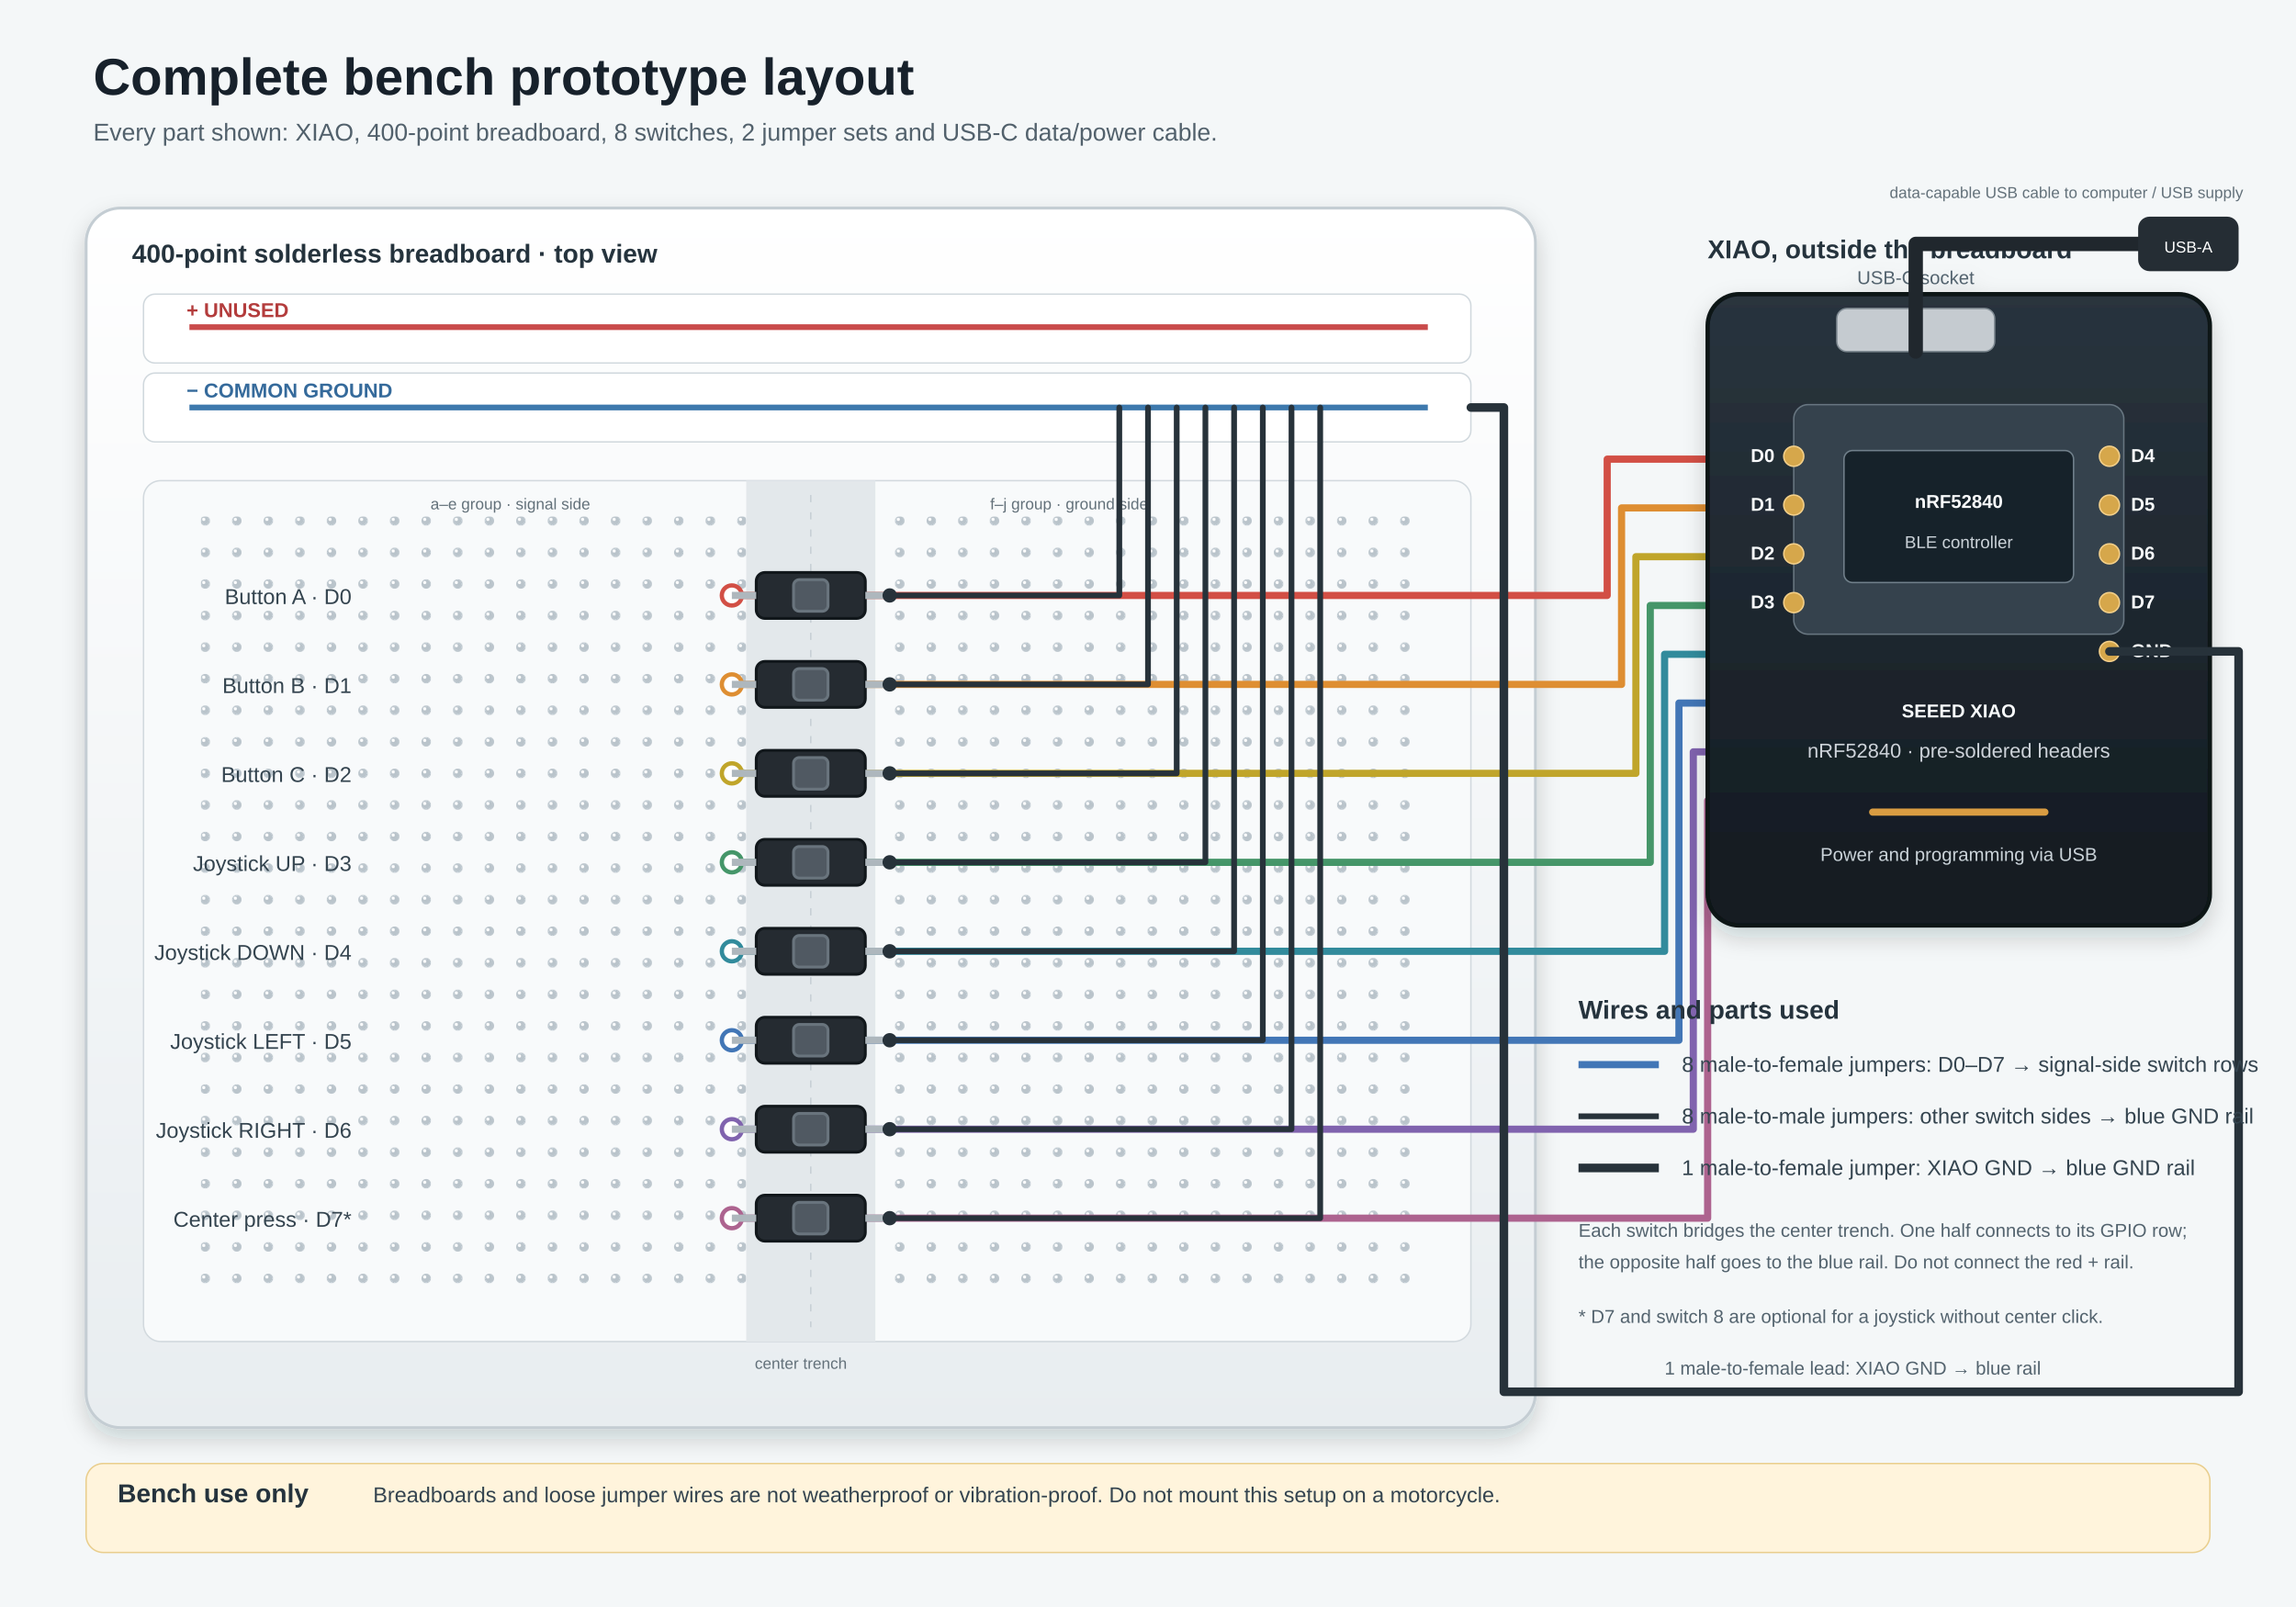
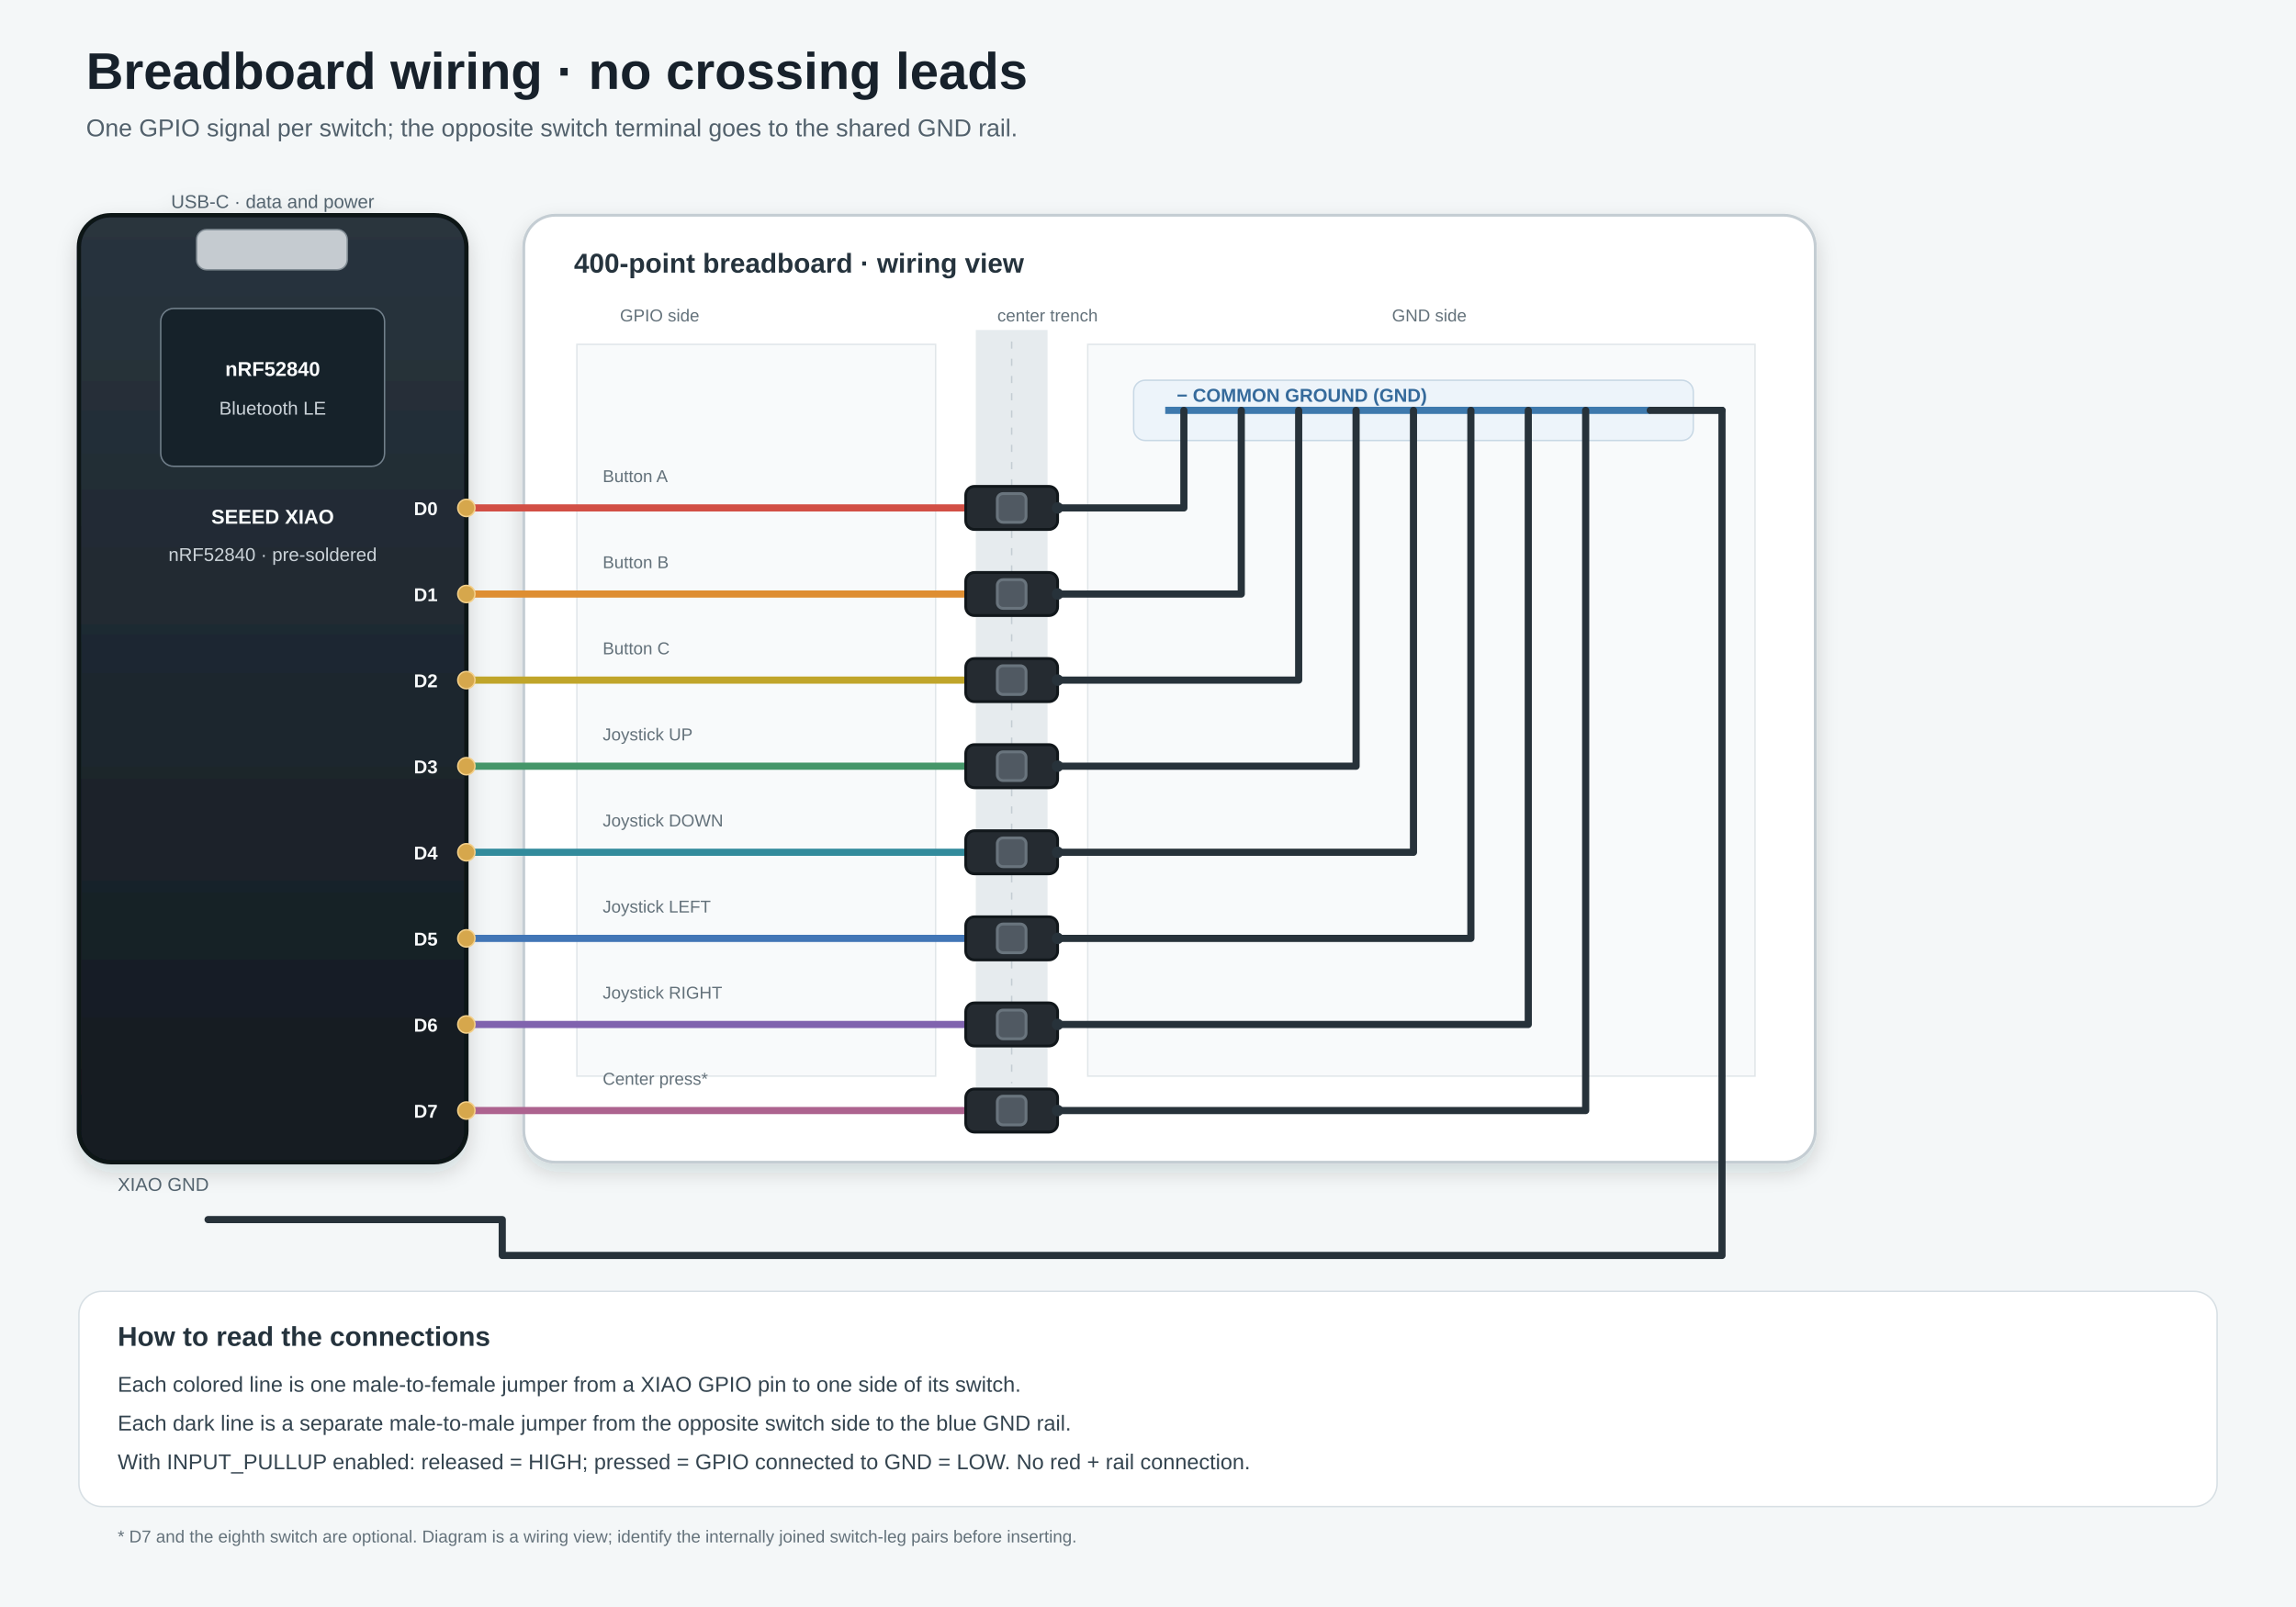
<svg xmlns="http://www.w3.org/2000/svg" width="1600" height="1120" viewBox="0 0 1600 1120" role="img" aria-labelledby="title desc">
  <defs>
    <linearGradient id="pcb" x2="0" y2="1">
      <stop stop-color="#29343e" />
      <stop offset="1" stop-color="#131a20" />
    </linearGradient>
-     <linearGradient id="bb" x2="0" y2="1">
-       <stop stop-color="#fff" />
-       <stop offset="1" stop-color="#e8edf0" />
-     </linearGradient>
-     <pattern id="holes" width="22" height="22" patternUnits="userSpaceOnUse">
-       <circle cx="11" cy="11" r="3.3" fill="#bac4cb" />
-       <circle cx="10" cy="10" r="1.1" fill="#fff" />
-     </pattern>
    <filter id="shadow" x="-20%" y="-20%" width="140%" height="150%">
-       <feDropShadow dx="0" dy="7" stdDeviation="8" flood-color="#14202a" flood-opacity=".18" />
+       <feDropShadow dx="0" dy="6" stdDeviation="7" flood-color="#14202a" flood-opacity=".16" />
    </filter>
    <style>
-   .title{font:700 36px Arial,sans-serif;fill:#17212b}.sub{font:17px Arial,sans-serif;fill:#52616c}.h{font:700 18px Arial,sans-serif;fill:#25333d}.body{font:15px Arial,sans-serif;fill:#34444f}.small{font:13px Arial,sans-serif;fill:#53636e}.tiny{font:11px Arial,sans-serif;fill:#63717a}.pin{font:700 13px Arial,sans-serif;fill:#f9fbfc}.w{fill:none;stroke-linecap:round;stroke-linejoin:round}
+  .title{font:700 36px Arial,sans-serif;fill:#17212b}.sub{font:17px Arial,sans-serif;fill:#52616c}.h{font:700 19px Arial,sans-serif;fill:#25333d}.body{font:15px Arial,sans-serif;fill:#34444f}.small{font:13px Arial,sans-serif;fill:#53636e}.tiny{font:12px Arial,sans-serif;fill:#63717a}.pin{font:700 14px Arial,sans-serif;fill:#f9fbfc}.wire{fill:none;stroke-linecap:round;stroke-linejoin:round}
 </style>
  </defs>
  <rect width="1600" height="1120" fill="#f4f7f8" />
-   <text x="65" y="66" class="title">Complete bench prototype layout</text>
-   <text x="65" y="98" class="sub">Every part shown: XIAO, 400-point breadboard, 8 switches, 2 jumper sets and USB-C data/power cable.</text>
+   <text x="60" y="62" class="title">Breadboard wiring · no crossing leads</text>
+   <text x="60" y="95" class="sub">One GPIO signal per switch; the opposite switch terminal goes to the shared GND rail.</text>
  <g filter="url(#shadow)">
-     <rect x="60" y="145" width="1010" height="850" rx="24" fill="url(#bb)" stroke="#c4cdd3" stroke-width="2" />
+     <rect x="55" y="150" width="270" height="660" rx="22" fill="url(#pcb)" stroke="#0c1217" stroke-width="3" />
+     <rect x="137" y="160" width="105" height="28" rx="7" fill="#c5cbd0" stroke="#808b93" />
+     <text x="190" y="145" text-anchor="middle" class="small">USB-C · data and power</text>
+     <rect x="112" y="215" width="156" height="110" rx="9" fill="#18232b" stroke="#71808b" />
+     <text x="190" y="262" text-anchor="middle" class="pin" font-size="18">nRF52840</text>
+     <text x="190" y="289" text-anchor="middle" font-family="Arial" font-size="13" fill="#cad2d8">Bluetooth LE</text>
+     <text x="190" y="365" text-anchor="middle" class="pin" font-size="18">SEEED XIAO</text>
+     <text x="190" y="391" text-anchor="middle" font-family="Arial" font-size="13" fill="#ccd3d9">nRF52840 · pre-soldered</text>
  </g>
-   <text x="92" y="183" class="h">400-point solderless breadboard · top view</text>
-   <rect x="100" y="205" width="925" height="48" rx="8" fill="#fff" stroke="#d0d8dd" />
-   <line x1="132" y1="228" x2="995" y2="228" stroke="#c94b4b" stroke-width="4" />
-   <text x="130" y="221" font-family="Arial" font-size="14" font-weight="700" fill="#b33c3c">+  UNUSED</text>
-   <rect x="100" y="260" width="925" height="48" rx="8" fill="#fff" stroke="#d0d8dd" />
-   <line x1="132" y1="284" x2="995" y2="284" stroke="#3e79ad" stroke-width="4" />
-   <text x="130" y="277" font-family="Arial" font-size="14" font-weight="700" fill="#356a9b">−  COMMON GROUND</text>
-   <rect x="100" y="335" width="925" height="600" rx="12" fill="#f8fafb" stroke="#d2d9de" />
-   <rect x="140" y="360" width="380" height="540" fill="url(#holes)" />
-   <rect x="610" y="360" width="380" height="540" fill="url(#holes)" />
-   <rect x="520" y="335" width="90" height="600" fill="#e3e8eb" />
-   <line x1="565" y1="345" x2="565" y2="925" stroke="#c6cfd5" stroke-dasharray="5 7" />
-   <text x="300" y="355" class="tiny">a–e group · signal side</text>
-   <text x="690" y="355" class="tiny">f–j group · ground side</text>
-   <text x="526" y="954" class="tiny">center trench</text>
-   <g class="body" text-anchor="end">
-     <text x="245" y="421">Button A · D0</text>
-     <text x="245" y="483">Button B · D1</text>
-     <text x="245" y="545">Button C · D2</text>
-     <text x="245" y="607">Joystick UP · D3</text>
-     <text x="245" y="669">Joystick DOWN · D4</text>
-     <text x="245" y="731">Joystick LEFT · D5</text>
-     <text x="245" y="793">Joystick RIGHT · D6</text>
-     <text x="245" y="855">Center press · D7*</text>
+   <g filter="url(#shadow)">
+     <rect x="365" y="150" width="900" height="660" rx="22" fill="#fff" stroke="#c4cdd3" stroke-width="2" />
  </g>
-   <g class="w" stroke-width="5">
-     <path d="M1195 320 H1120 V415 H510" stroke="#d24f45" />
-     <path d="M1195 354 H1130 V477 H510" stroke="#de8e32" />
-     <path d="M1195 388 H1140 V539 H510" stroke="#c0a52a" />
-     <path d="M1195 422 H1150 V601 H510" stroke="#459669" />
-     <path d="M1195 456 H1160 V663 H510" stroke="#328b9c" />
-     <path d="M1195 490 H1170 V725 H510" stroke="#4276b6" />
-     <path d="M1195 524 H1180 V787 H510" stroke="#8063ae" />
-     <path d="M1195 558 H1190 V849 H510" stroke="#ad638f" />
+   <text x="400" y="190" class="h">400-point breadboard · wiring view</text>
+   <text x="432" y="224" class="tiny">GPIO side</text>
+   <text x="695" y="224" class="tiny">center trench</text>
+   <text x="970" y="224" class="tiny">GND side</text>
+   <rect x="680" y="230" width="50" height="535" fill="#e6ebee" />
+   <line x1="705" y1="238" x2="705" y2="755" stroke="#c4cdd3" stroke-dasharray="5 7" />
+   <rect x="402" y="240" width="250" height="510" fill="#f8fafb" stroke="#e1e6e9" />
+   <rect x="758" y="240" width="465" height="510" fill="#f8fafb" stroke="#e1e6e9" />
+   <rect x="790" y="265" width="390" height="42" rx="8" fill="#edf4fa" stroke="#c8d8e5" />
+   <line x1="812" y1="286" x2="1150" y2="286" stroke="#3e79ad" stroke-width="5" />
+   <text x="820" y="280" font-family="Arial" font-size="13" font-weight="700" fill="#356a9b">− COMMON GROUND (GND)</text>
+   <path d="M1150 286 H1200" class="wire" stroke="#27323a" stroke-width="5" />
+   <g class="tiny">
+     <text x="420" y="336">Button A</text>
+     <text x="420" y="396">Button B</text>
+     <text x="420" y="456">Button C</text>
+     <text x="420" y="516">Joystick UP</text>
+     <text x="420" y="576">Joystick DOWN</text>
+     <text x="420" y="636">Joystick LEFT</text>
+     <text x="420" y="696">Joystick RIGHT</text>
+     <text x="420" y="756">Center press*</text>
  </g>
-   <g fill="#fff" stroke-width="3">
-     <circle cx="510" cy="415" r="7" stroke="#d24f45" />
-     <circle cx="510" cy="477" r="7" stroke="#de8e32" />
-     <circle cx="510" cy="539" r="7" stroke="#c0a52a" />
-     <circle cx="510" cy="601" r="7" stroke="#459669" />
-     <circle cx="510" cy="663" r="7" stroke="#328b9c" />
-     <circle cx="510" cy="725" r="7" stroke="#4276b6" />
-     <circle cx="510" cy="787" r="7" stroke="#8063ae" />
-     <circle cx="510" cy="849" r="7" stroke="#ad638f" />
+   <g class="wire" stroke-width="5">
+     <path d="M325 354 H673" stroke="#d24f45" />
+     <path d="M325 414 H673" stroke="#de8e32" />
+     <path d="M325 474 H673" stroke="#c0a52a" />
+     <path d="M325 534 H673" stroke="#459669" />
+     <path d="M325 594 H673" stroke="#328b9c" />
+     <path d="M325 654 H673" stroke="#4276b6" />
+     <path d="M325 714 H673" stroke="#8063ae" />
+     <path d="M325 774 H673" stroke="#ad638f" />
+   </g>
+   <g font-family="Arial" font-size="13" font-weight="700" fill="#f9fbfc" text-anchor="end">
+     <text x="305" y="359">D0</text>
+     <text x="305" y="419">D1</text>
+     <text x="305" y="479">D2</text>
+     <text x="305" y="539">D3</text>
+     <text x="305" y="599">D4</text>
+     <text x="305" y="659">D5</text>
+     <text x="305" y="719">D6</text>
+     <text x="305" y="779">D7</text>
+   </g>
+   <g fill="#d6a74c" stroke="#f4d08a" stroke-width="1">
+     <circle cx="325" cy="354" r="6" />
+     <circle cx="325" cy="414" r="6" />
+     <circle cx="325" cy="474" r="6" />
+     <circle cx="325" cy="534" r="6" />
+     <circle cx="325" cy="594" r="6" />
+     <circle cx="325" cy="654" r="6" />
+     <circle cx="325" cy="714" r="6" />
+     <circle cx="325" cy="774" r="6" />
  </g>
  <g fill="#252b31" stroke="#11171b" stroke-width="2">
-     <g transform="translate(565 415)">
-       <rect x="-38" y="-16" width="76" height="32" rx="6" />
-       <rect x="-12" y="-11" width="24" height="22" rx="4" fill="#505962" stroke="#69747d" />
-       <path d="M-55 0h17 M38 0h17" stroke="#aeb7bd" stroke-width="5" />
+     <g transform="translate(705 354)">
+       <rect x="-32" y="-15" width="64" height="30" rx="6" />
+       <rect x="-10" y="-10" width="20" height="20" rx="4" fill="#505962" stroke="#69747d" />
    </g>
-     <g transform="translate(565 477)">
-       <rect x="-38" y="-16" width="76" height="32" rx="6" />
-       <rect x="-12" y="-11" width="24" height="22" rx="4" fill="#505962" stroke="#69747d" />
-       <path d="M-55 0h17 M38 0h17" stroke="#aeb7bd" stroke-width="5" />
+     <g transform="translate(705 414)">
+       <rect x="-32" y="-15" width="64" height="30" rx="6" />
+       <rect x="-10" y="-10" width="20" height="20" rx="4" fill="#505962" stroke="#69747d" />
    </g>
-     <g transform="translate(565 539)">
-       <rect x="-38" y="-16" width="76" height="32" rx="6" />
-       <rect x="-12" y="-11" width="24" height="22" rx="4" fill="#505962" stroke="#69747d" />
-       <path d="M-55 0h17 M38 0h17" stroke="#aeb7bd" stroke-width="5" />
+     <g transform="translate(705 474)">
+       <rect x="-32" y="-15" width="64" height="30" rx="6" />
+       <rect x="-10" y="-10" width="20" height="20" rx="4" fill="#505962" stroke="#69747d" />
    </g>
-     <g transform="translate(565 601)">
-       <rect x="-38" y="-16" width="76" height="32" rx="6" />
-       <rect x="-12" y="-11" width="24" height="22" rx="4" fill="#505962" stroke="#69747d" />
-       <path d="M-55 0h17 M38 0h17" stroke="#aeb7bd" stroke-width="5" />
+     <g transform="translate(705 534)">
+       <rect x="-32" y="-15" width="64" height="30" rx="6" />
+       <rect x="-10" y="-10" width="20" height="20" rx="4" fill="#505962" stroke="#69747d" />
    </g>
-     <g transform="translate(565 663)">
-       <rect x="-38" y="-16" width="76" height="32" rx="6" />
-       <rect x="-12" y="-11" width="24" height="22" rx="4" fill="#505962" stroke="#69747d" />
-       <path d="M-55 0h17 M38 0h17" stroke="#aeb7bd" stroke-width="5" />
+     <g transform="translate(705 594)">
+       <rect x="-32" y="-15" width="64" height="30" rx="6" />
+       <rect x="-10" y="-10" width="20" height="20" rx="4" fill="#505962" stroke="#69747d" />
    </g>
-     <g transform="translate(565 725)">
-       <rect x="-38" y="-16" width="76" height="32" rx="6" />
-       <rect x="-12" y="-11" width="24" height="22" rx="4" fill="#505962" stroke="#69747d" />
-       <path d="M-55 0h17 M38 0h17" stroke="#aeb7bd" stroke-width="5" />
+     <g transform="translate(705 654)">
+       <rect x="-32" y="-15" width="64" height="30" rx="6" />
+       <rect x="-10" y="-10" width="20" height="20" rx="4" fill="#505962" stroke="#69747d" />
    </g>
-     <g transform="translate(565 787)">
-       <rect x="-38" y="-16" width="76" height="32" rx="6" />
-       <rect x="-12" y="-11" width="24" height="22" rx="4" fill="#505962" stroke="#69747d" />
-       <path d="M-55 0h17 M38 0h17" stroke="#aeb7bd" stroke-width="5" />
+     <g transform="translate(705 714)">
+       <rect x="-32" y="-15" width="64" height="30" rx="6" />
+       <rect x="-10" y="-10" width="20" height="20" rx="4" fill="#505962" stroke="#69747d" />
    </g>
-     <g transform="translate(565 849)">
-       <rect x="-38" y="-16" width="76" height="32" rx="6" />
-       <rect x="-12" y="-11" width="24" height="22" rx="4" fill="#505962" stroke="#69747d" />
-       <path d="M-55 0h17 M38 0h17" stroke="#aeb7bd" stroke-width="5" />
+     <g transform="translate(705 774)">
+       <rect x="-32" y="-15" width="64" height="30" rx="6" />
+       <rect x="-10" y="-10" width="20" height="20" rx="4" fill="#505962" stroke="#69747d" />
    </g>
  </g>
-   <g class="w" stroke="#27323a" stroke-width="4">
-     <path d="M620 415 H780 V284" />
-     <path d="M620 477 H800 V284" />
-     <path d="M620 539 H820 V284" />
-     <path d="M620 601 H840 V284" />
-     <path d="M620 663 H860 V284" />
-     <path d="M620 725 H880 V284" />
-     <path d="M620 787 H900 V284" />
-     <path d="M620 849 H920 V284" />
+   <g stroke-width="5" class="wire">
+     <path d="M737 354 H825 V286" stroke="#27323a" />
+     <path d="M737 414 H865 V286" stroke="#27323a" />
+     <path d="M737 474 H905 V286" stroke="#27323a" />
+     <path d="M737 534 H945 V286" stroke="#27323a" />
+     <path d="M737 594 H985 V286" stroke="#27323a" />
+     <path d="M737 654 H1025 V286" stroke="#27323a" />
+     <path d="M737 714 H1065 V286" stroke="#27323a" />
+     <path d="M737 774 H1105 V286" stroke="#27323a" />
  </g>
  <g fill="#27323a">
-     <circle cx="620" cy="415" r="5" />
-     <circle cx="620" cy="477" r="5" />
-     <circle cx="620" cy="539" r="5" />
-     <circle cx="620" cy="601" r="5" />
-     <circle cx="620" cy="663" r="5" />
-     <circle cx="620" cy="725" r="5" />
-     <circle cx="620" cy="787" r="5" />
-     <circle cx="620" cy="849" r="5" />
+     <circle cx="737" cy="354" r="4" />
+     <circle cx="737" cy="414" r="4" />
+     <circle cx="737" cy="474" r="4" />
+     <circle cx="737" cy="534" r="4" />
+     <circle cx="737" cy="594" r="4" />
+     <circle cx="737" cy="654" r="4" />
+     <circle cx="737" cy="714" r="4" />
+     <circle cx="737" cy="774" r="4" />
  </g>
-   <text x="1190" y="180" class="h">XIAO, outside the breadboard</text>
-   <g filter="url(#shadow)">
-     <rect x="1190" y="205" width="350" height="440" rx="22" fill="url(#pcb)" stroke="#0c1217" stroke-width="3" />
-     <rect x="1280" y="215" width="110" height="30" rx="7" fill="#c5cbd0" stroke="#808b93" />
-     <text x="1335" y="198" text-anchor="middle" class="small">USB-C socket</text>
-     <rect x="1250" y="282" width="230" height="160" rx="10" fill="#35434e" stroke="#687681" />
-     <rect x="1285" y="314" width="160" height="92" rx="6" fill="#18232b" stroke="#71808b" />
-     <text x="1365" y="354" text-anchor="middle" class="pin" font-size="17">nRF52840</text>
-     <text x="1365" y="382" text-anchor="middle" font-family="Arial" font-size="12" fill="#cad2d8">BLE controller</text>
-     <text x="1220" y="322" class="pin">D0</text>
-     <text x="1220" y="356" class="pin">D1</text>
-     <text x="1220" y="390" class="pin">D2</text>
-     <text x="1220" y="424" class="pin">D3</text>
-     <text x="1485" y="322" class="pin">D4</text>
-     <text x="1485" y="356" class="pin">D5</text>
-     <text x="1485" y="390" class="pin">D6</text>
-     <text x="1485" y="424" class="pin">D7</text>
-     <text x="1485" y="458" class="pin">GND</text>
-     <g fill="#d6a74c" stroke="#f4d08a" stroke-width="1">
-       <circle cx="1250" cy="318" r="7" />
-       <circle cx="1250" cy="352" r="7" />
-       <circle cx="1250" cy="386" r="7" />
-       <circle cx="1250" cy="420" r="7" />
-       <circle cx="1470" cy="318" r="7" />
-       <circle cx="1470" cy="352" r="7" />
-       <circle cx="1470" cy="386" r="7" />
-       <circle cx="1470" cy="420" r="7" />
-       <circle cx="1470" cy="454" r="7" />
-     </g>
-     <text x="1365" y="500" text-anchor="middle" class="pin" font-size="18">SEEED XIAO</text>
-     <text x="1365" y="528" text-anchor="middle" font-family="Arial" font-size="14" fill="#ccd3d9">nRF52840 · pre-soldered headers</text>
-     <path d="M1305 566 h120" stroke="#d99c43" stroke-width="5" stroke-linecap="round" />
-     <text x="1365" y="600" text-anchor="middle" font-family="Arial" font-size="13" fill="#cad2d8">Power and programming via USB</text>
-   </g>
-   <path d="M1470 454 H1560 V970 H1048 V284 H1025" class="w" stroke="#27323a" stroke-width="6" />
-   <text x="1160" y="958" class="small">1 male-to-female lead: XIAO GND → blue rail</text>
-   <path d="M1335 245 V170 H1495" class="w" stroke="#20272d" stroke-width="10" />
-   <rect x="1490" y="151" width="70" height="38" rx="8" fill="#252d34" />
-   <text x="1525" y="176" text-anchor="middle" font-family="Arial" font-size="11" fill="#fff">USB-A</text>
-   <text x="1440" y="138" text-anchor="middle" class="tiny">data-capable USB cable to computer / USB supply</text>
-   <g transform="translate(1100 710)">
-     <text x="0" y="0" class="h">Wires and parts used</text>
-     <line x1="0" y1="32" x2="56" y2="32" stroke="#4276b6" stroke-width="5" />
-     <text x="72" y="37" class="body">8 male-to-female jumpers: D0–D7 → signal-side switch rows</text>
-     <line x1="0" y1="68" x2="56" y2="68" stroke="#27323a" stroke-width="4" />
-     <text x="72" y="73" class="body">8 male-to-male jumpers: other switch sides → blue GND rail</text>
-     <line x1="0" y1="104" x2="56" y2="104" stroke="#27323a" stroke-width="6" />
-     <text x="72" y="109" class="body">1 male-to-female jumper: XIAO GND → blue GND rail</text>
-     <text x="0" y="152" class="small">Each switch bridges the center trench. One half connects to its GPIO row;</text>
-     <text x="0" y="174" class="small">the opposite half goes to the blue rail. Do not connect the red + rail.</text>
-     <text x="0" y="212" class="small">* D7 and switch 8 are optional for a joystick without center click.</text>
-   </g>
-   <rect x="60" y="1020" width="1480" height="62" rx="12" fill="#fff4dc" stroke="#e9ce8d" />
-   <text x="82" y="1047" class="h" fill="#745317">Bench use only</text>
-   <text x="260" y="1047" class="body">Breadboards and loose jumper wires are not weatherproof or vibration-proof. Do not mount this setup on a motorcycle.</text>
+   <text x="82" y="830" class="small">XIAO GND</text>
+   <path d="M145 850 H350 V875 H1200 V286" class="wire" stroke="#27323a" stroke-width="5" />
+   <rect x="55" y="900" width="1490" height="150" rx="16" fill="#fff" stroke="#d7dfe4" />
+   <text x="82" y="938" class="h">How to read the connections</text>
+   <text x="82" y="970" class="body">Each colored line is one male-to-female jumper from a XIAO GPIO pin to one side of its switch.</text>
+   <text x="82" y="997" class="body">Each dark line is a separate male-to-male jumper from the opposite switch side to the blue GND rail.</text>
+   <text x="82" y="1024" class="body">With INPUT_PULLUP enabled: released = HIGH; pressed = GPIO connected to GND = LOW. No red + rail connection.</text>
+   <text x="82" y="1075" class="tiny">* D7 and the eighth switch are optional. Diagram is a wiring view; identify the internally joined switch-leg pairs before inserting.</text>
</svg>
